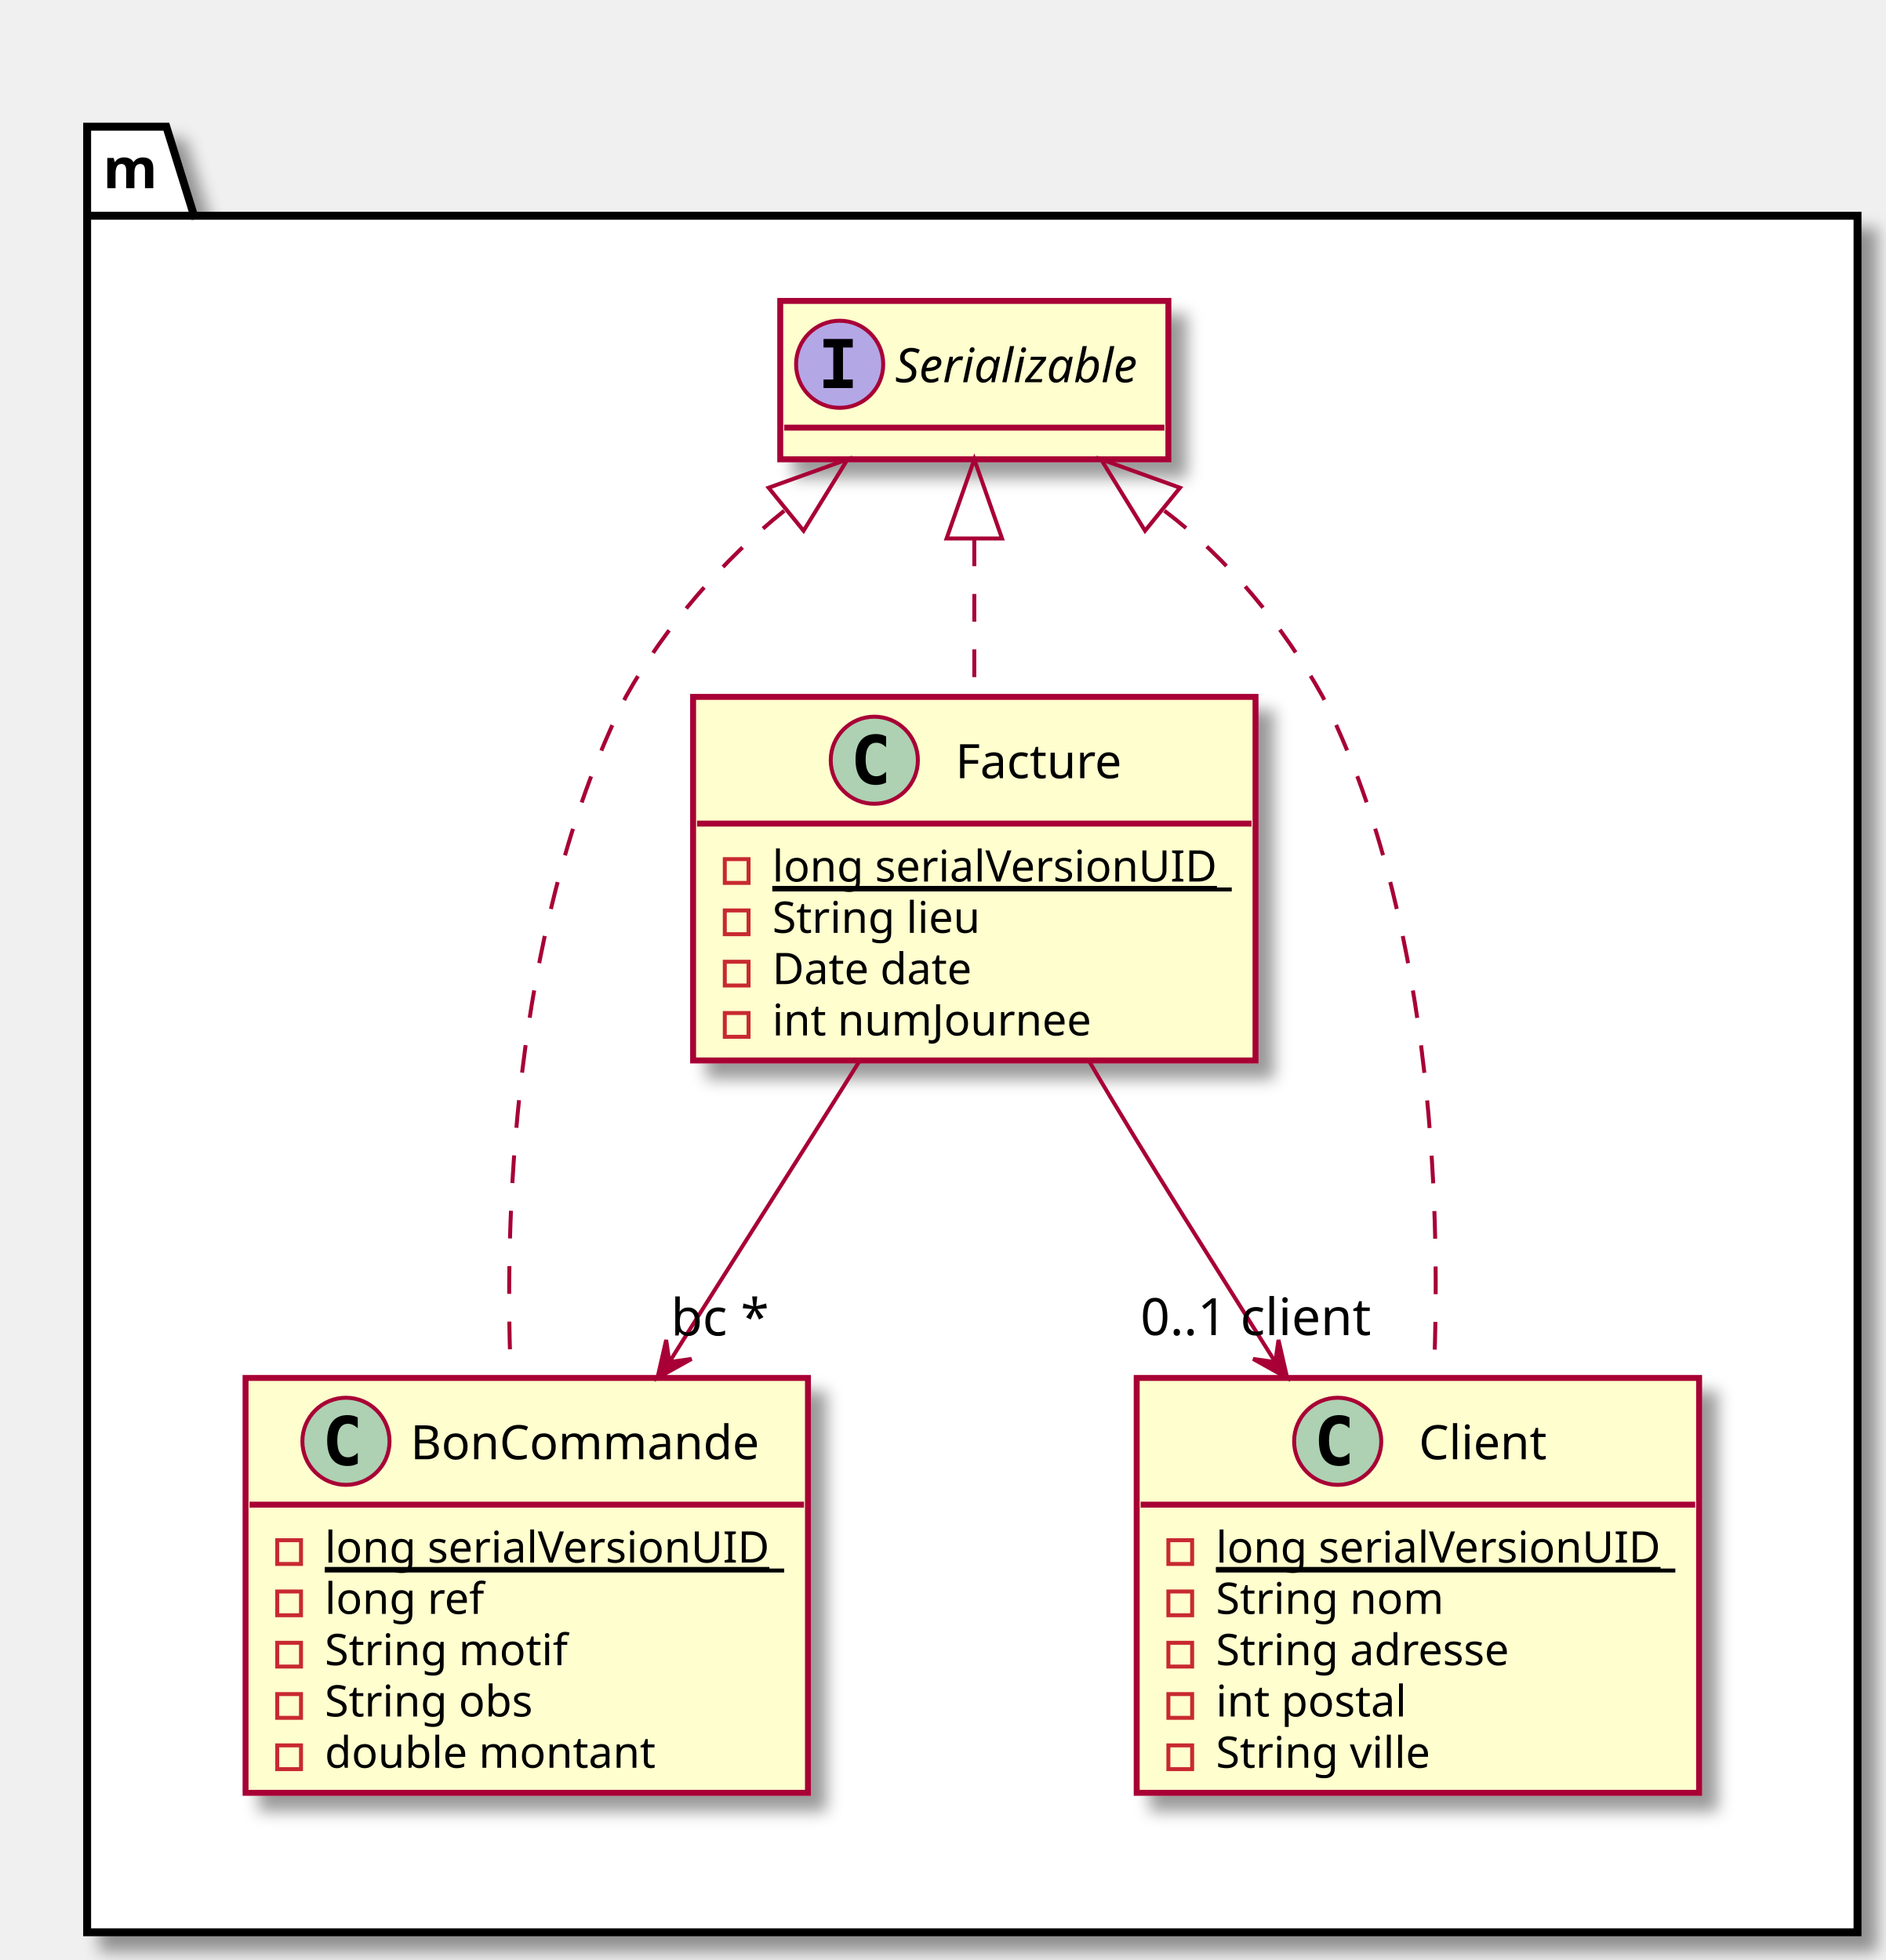
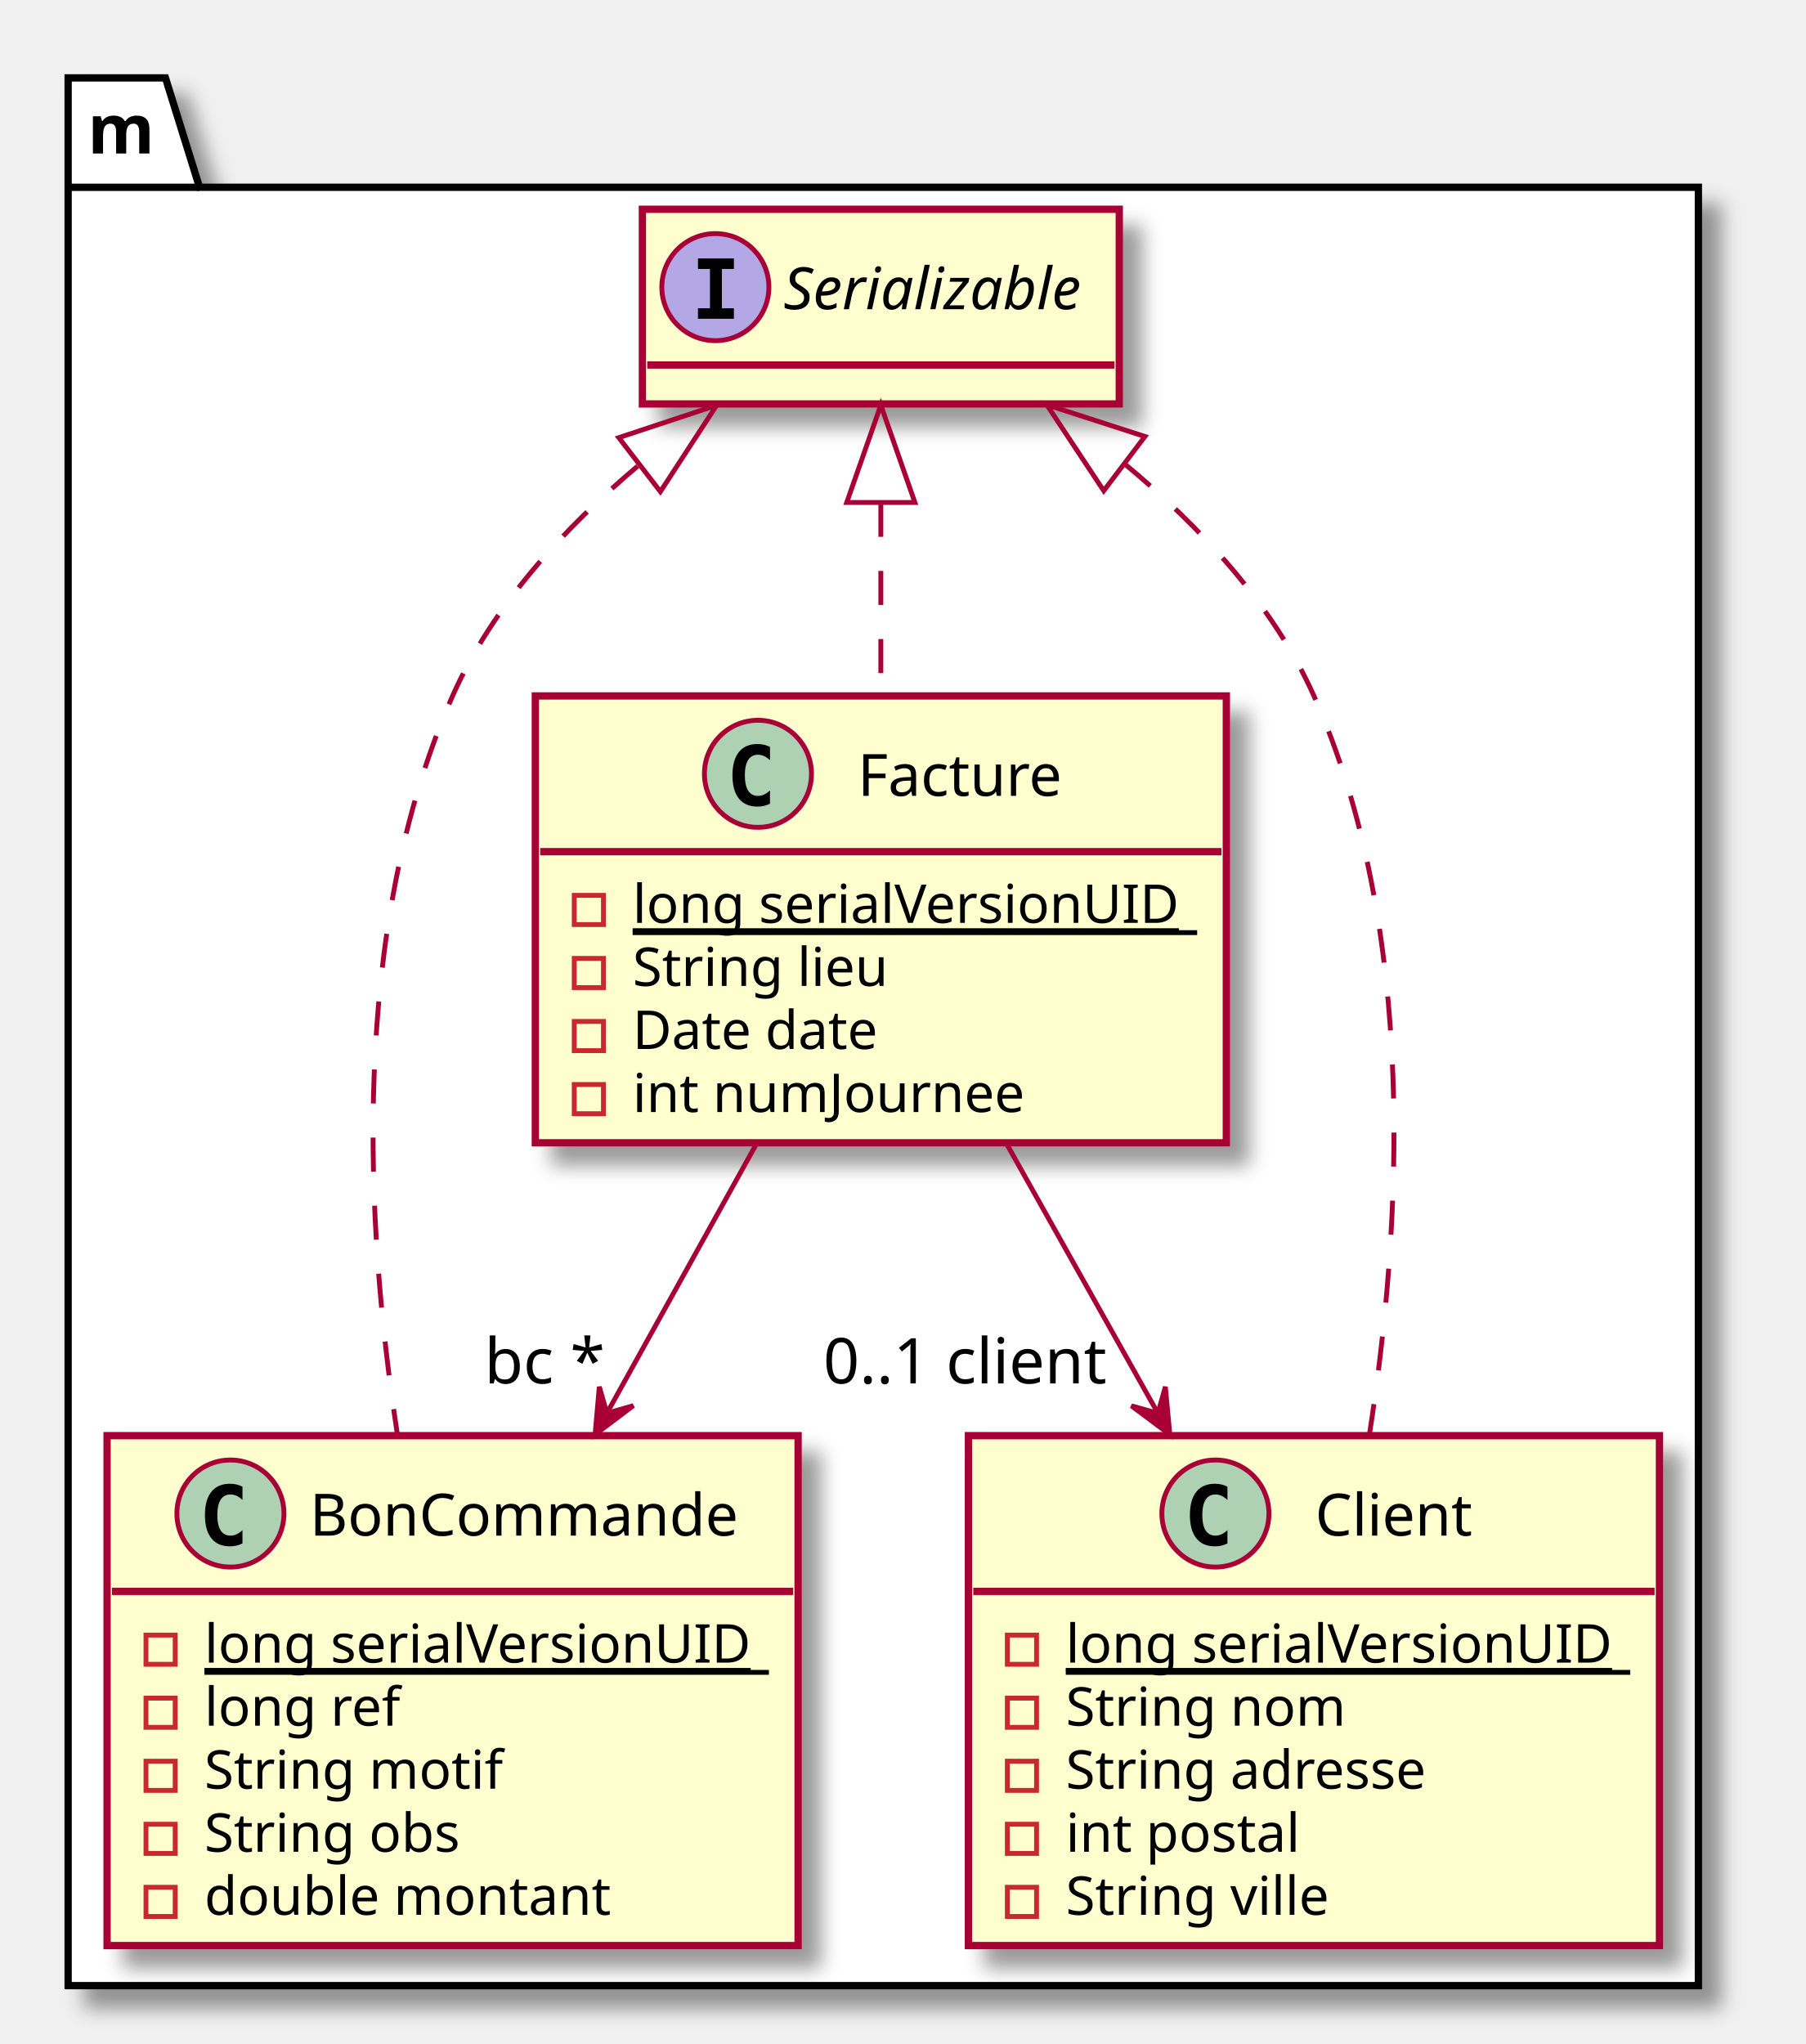
- <svg xmlns="http://www.w3.org/2000/svg" height="495px" style="width:476px;height:495px;" version="1.1" viewBox="0 0 476 495" width="476px">
+ <svg xmlns="http://www.w3.org/2000/svg" contentScriptType="application/ecmascript" contentStyleType="text/css" height="420px" preserveAspectRatio="none" style="width:371px;height:420px;" version="1.1" viewBox="0 0 371 420" width="371px" zoomAndPan="magnify">
  <defs>
-     <filter height="300%" id="f1" width="300%" x="-1" y="-1">
+     <filter height="300%" id="f4ys2nlggj8x3" width="300%" x="-1" y="-1">
      <feGaussianBlur result="blurOut" stdDeviation="2.0" />
      <feColorMatrix in="blurOut" result="blurOut2" type="matrix" values="0 0 0 0 0 0 0 0 0 0 0 0 0 0 0 0 0 0 .4 0" />
      <feOffset dx="4.0" dy="4.0" in="blurOut2" result="blurOut3" />
      <feBlend in="SourceGraphic" in2="blurOut3" mode="normal" />
    </filter>
  </defs>
  <g>
-     <polygon fill="#FFFFFF" filter="url(#f1)" points="22,32,42,32,49,54.488,469,54.488,469,488,22,488,22,32" style="stroke: #000000; stroke-width: 2.0;" />
-     <line style="stroke: #000000; stroke-width: 2.0;" x1="22" x2="49" y1="54.488" y2="54.488" />
-     <text fill="#000000" font-family="sans-serif" font-size="14" font-weight="bold" lengthAdjust="spacingAndGlyphs" textLength="14" x="26" y="47.535">m</text>
-     <rect fill="#FEFECE" filter="url(#f1)" height="104.775" style="stroke: #A80036; stroke-width: 1.5;" width="142" x="62" y="348" />
-     <ellipse cx="87.35" cy="364" fill="#ADD1B2" rx="11" ry="11" style="stroke: #A80036; stroke-width: 1.0;" />
-     <path d="M90.323,369.643 Q89.742,369.942 89.103,370.091 Q88.464,370.241 87.758,370.241 Q85.251,370.241 83.931,368.589 Q82.612,366.937 82.612,363.816 Q82.612,360.687 83.931,359.035 Q85.251,357.383 87.758,357.383 Q88.464,357.383 89.111,357.532 Q89.759,357.682 90.323,357.981 L90.323,360.703 Q89.692,360.122 89.099,359.852 Q88.505,359.582 87.874,359.582 Q86.53,359.582 85.845,360.649 Q85.16,361.716 85.16,363.816 Q85.16,365.908 85.845,366.974 Q86.53,368.041 87.874,368.041 Q88.505,368.041 89.099,367.771 Q89.692,367.502 90.323,366.92 Z " />
-     <text fill="#000000" font-family="sans-serif" font-size="12" lengthAdjust="spacingAndGlyphs" textLength="87" x="103.65" y="368.535">BonCommande</text>
-     <line style="stroke: #A80036; stroke-width: 1.5;" x1="63" x2="203" y1="380" y2="380" />
-     <rect fill="none" height="6" style="stroke: #C82930; stroke-width: 1.0;" width="6" x="70" y="388.978" />
-     <text fill="#000000" font-family="sans-serif" font-size="11" lengthAdjust="spacingAndGlyphs" text-decoration="underline" textLength="116" x="82" y="394.635">long serialVersionUID</text>
-     <line style="stroke: #000000; stroke-width: 1.0;" x1="82" x2="198" y1="396.635" y2="396.635" />
-     <rect fill="none" height="6" style="stroke: #C82930; stroke-width: 1.0;" width="6" x="70" y="401.933" />
-     <text fill="#000000" font-family="sans-serif" font-size="11" lengthAdjust="spacingAndGlyphs" textLength="42" x="82" y="407.59">long ref</text>
-     <rect fill="none" height="6" style="stroke: #C82930; stroke-width: 1.0;" width="6" x="70" y="414.888" />
-     <text fill="#000000" font-family="sans-serif" font-size="11" lengthAdjust="spacingAndGlyphs" textLength="63" x="82" y="420.545">String motif</text>
-     <rect fill="none" height="6" style="stroke: #C82930; stroke-width: 1.0;" width="6" x="70" y="427.843" />
-     <text fill="#000000" font-family="sans-serif" font-size="11" lengthAdjust="spacingAndGlyphs" textLength="55" x="82" y="433.5">String obs</text>
-     <rect fill="none" height="6" style="stroke: #C82930; stroke-width: 1.0;" width="6" x="70" y="440.798" />
-     <text fill="#000000" font-family="sans-serif" font-size="11" lengthAdjust="spacingAndGlyphs" textLength="85" x="82" y="446.455">double montant</text>
-     <rect fill="#FEFECE" filter="url(#f1)" height="40" style="stroke: #A80036; stroke-width: 1.5;" width="98" x="197" y="76" />
-     <ellipse cx="212" cy="92" fill="#B4A7E5" rx="11" ry="11" style="stroke: #A80036; stroke-width: 1.0;" />
-     <path d="M207.928,87.765 L207.928,85.607 L215.307,85.607 L215.307,87.765 L212.842,87.765 L212.842,95.842 L215.307,95.842 L215.307,98 L207.928,98 L207.928,95.842 L210.393,95.842 L210.393,87.765 Z " />
-     <text fill="#000000" font-family="sans-serif" font-size="12" font-style="italic" lengthAdjust="spacingAndGlyphs" textLength="66" x="226" y="96.535">Serializable</text>
-     <line style="stroke: #A80036; stroke-width: 1.5;" x1="198" x2="294" y1="108" y2="108" />
-     <rect fill="#FEFECE" filter="url(#f1)" height="91.82" style="stroke: #A80036; stroke-width: 1.5;" width="142" x="175" y="176" />
-     <ellipse cx="220.75" cy="192" fill="#ADD1B2" rx="11" ry="11" style="stroke: #A80036; stroke-width: 1.0;" />
-     <path d="M223.723,197.643 Q223.142,197.942 222.503,198.091 Q221.864,198.241 221.158,198.241 Q218.651,198.241 217.332,196.589 Q216.012,194.937 216.012,191.816 Q216.012,188.686 217.332,187.035 Q218.651,185.383 221.158,185.383 Q221.864,185.383 222.511,185.532 Q223.159,185.682 223.723,185.981 L223.723,188.703 Q223.092,188.122 222.499,187.852 Q221.905,187.583 221.274,187.583 Q219.93,187.583 219.245,188.649 Q218.56,189.716 218.56,191.816 Q218.56,193.908 219.245,194.974 Q219.93,196.041 221.274,196.041 Q221.905,196.041 222.499,195.771 Q223.092,195.501 223.723,194.92 Z " />
-     <text fill="#000000" font-family="sans-serif" font-size="12" lengthAdjust="spacingAndGlyphs" textLength="42" x="241.25" y="196.535">Facture</text>
-     <line style="stroke: #A80036; stroke-width: 1.5;" x1="176" x2="316" y1="208" y2="208" />
-     <rect fill="none" height="6" style="stroke: #C82930; stroke-width: 1.0;" width="6" x="183" y="216.977" />
-     <text fill="#000000" font-family="sans-serif" font-size="11" lengthAdjust="spacingAndGlyphs" text-decoration="underline" textLength="116" x="195" y="222.635">long serialVersionUID</text>
-     <line style="stroke: #000000; stroke-width: 1.0;" x1="195" x2="311" y1="224.635" y2="224.635" />
-     <rect fill="none" height="6" style="stroke: #C82930; stroke-width: 1.0;" width="6" x="183" y="229.933" />
-     <text fill="#000000" font-family="sans-serif" font-size="11" lengthAdjust="spacingAndGlyphs" textLength="54" x="195" y="235.59">String lieu</text>
-     <rect fill="none" height="6" style="stroke: #C82930; stroke-width: 1.0;" width="6" x="183" y="242.888" />
-     <text fill="#000000" font-family="sans-serif" font-size="11" lengthAdjust="spacingAndGlyphs" textLength="50" x="195" y="248.545">Date date</text>
-     <rect fill="none" height="6" style="stroke: #C82930; stroke-width: 1.0;" width="6" x="183" y="255.843" />
-     <text fill="#000000" font-family="sans-serif" font-size="11" lengthAdjust="spacingAndGlyphs" textLength="82" x="195" y="261.5">int numJournee</text>
-     <rect fill="#FEFECE" filter="url(#f1)" height="104.775" style="stroke: #A80036; stroke-width: 1.5;" width="142" x="287" y="348" />
-     <ellipse cx="337.75" cy="364" fill="#ADD1B2" rx="11" ry="11" style="stroke: #A80036; stroke-width: 1.0;" />
-     <path d="M340.723,369.643 Q340.142,369.942 339.503,370.091 Q338.864,370.241 338.158,370.241 Q335.651,370.241 334.332,368.589 Q333.012,366.937 333.012,363.816 Q333.012,360.687 334.332,359.035 Q335.651,357.383 338.158,357.383 Q338.864,357.383 339.511,357.532 Q340.159,357.682 340.723,357.981 L340.723,360.703 Q340.092,360.122 339.499,359.852 Q338.905,359.582 338.274,359.582 Q336.93,359.582 336.245,360.649 Q335.56,361.716 335.56,363.816 Q335.56,365.908 336.245,366.974 Q336.93,368.041 338.274,368.041 Q338.905,368.041 339.499,367.771 Q340.092,367.502 340.723,366.92 Z " />
-     <text fill="#000000" font-family="sans-serif" font-size="12" lengthAdjust="spacingAndGlyphs" textLength="32" x="358.25" y="368.535">Client</text>
-     <line style="stroke: #A80036; stroke-width: 1.5;" x1="288" x2="428" y1="380" y2="380" />
-     <rect fill="none" height="6" style="stroke: #C82930; stroke-width: 1.0;" width="6" x="295" y="388.978" />
-     <text fill="#000000" font-family="sans-serif" font-size="11" lengthAdjust="spacingAndGlyphs" text-decoration="underline" textLength="116" x="307" y="394.635">long serialVersionUID</text>
-     <line style="stroke: #000000; stroke-width: 1.0;" x1="307" x2="423" y1="396.635" y2="396.635" />
-     <rect fill="none" height="6" style="stroke: #C82930; stroke-width: 1.0;" width="6" x="295" y="401.933" />
-     <text fill="#000000" font-family="sans-serif" font-size="11" lengthAdjust="spacingAndGlyphs" textLength="59" x="307" y="407.59">String nom</text>
-     <rect fill="none" height="6" style="stroke: #C82930; stroke-width: 1.0;" width="6" x="295" y="414.888" />
-     <text fill="#000000" font-family="sans-serif" font-size="11" lengthAdjust="spacingAndGlyphs" textLength="77" x="307" y="420.545">String adresse</text>
-     <rect fill="none" height="6" style="stroke: #C82930; stroke-width: 1.0;" width="6" x="295" y="427.843" />
-     <text fill="#000000" font-family="sans-serif" font-size="11" lengthAdjust="spacingAndGlyphs" textLength="50" x="307" y="433.5">int postal</text>
-     <rect fill="none" height="6" style="stroke: #C82930; stroke-width: 1.0;" width="6" x="295" y="440.798" />
-     <text fill="#000000" font-family="sans-serif" font-size="11" lengthAdjust="spacingAndGlyphs" textLength="56" x="307" y="446.455">String ville</text>
-     <path d="M198,129 C183,141 168,158 158,176 C131,230 127,301 129,348 " fill="none" style="stroke: #A80036; stroke-width: 1.0; stroke-dasharray: 7.0,7.0;" />
-     <polygon fill="none" points="194.064,123.179,214,116,202.892,134.045,194.064,123.179" style="stroke: #A80036; stroke-width: 1.0;" />
-     <path d="M246,136 C246,149 246,163 246,176 " fill="none" style="stroke: #A80036; stroke-width: 1.0; stroke-dasharray: 7.0,7.0;" />
-     <polygon fill="none" points="239,136,246,116,253,136,239,136" style="stroke: #A80036; stroke-width: 1.0;" />
-     <path d="M294,129 C310,141 324,158 334,176 C361,230 364,301 362,348 " fill="none" style="stroke: #A80036; stroke-width: 1.0; stroke-dasharray: 7.0,7.0;" />
-     <polygon fill="none" points="289.108,134.045,278,116,297.936,123.179,289.108,134.045" style="stroke: #A80036; stroke-width: 1.0;" />
-     <path d="M217,268 C202,292 184,320 169,344 " fill="none" style="stroke: #A80036; stroke-width: 1.0;" />
-     <polygon fill="#A80036" points="166,348,174.6,343.2,169,344,168.2,338.4,166,348" style="stroke: #A80036; stroke-width: 1.0;" />
-     <text fill="#000000" font-family="sans-serif" font-size="13" lengthAdjust="spacingAndGlyphs" textLength="25" x="169.392" y="337.285">bc *</text>
-     <path d="M275,268 C289,292 307,320 322,344 " fill="none" style="stroke: #A80036; stroke-width: 1.0;" />
-     <polygon fill="#A80036" points="325,348,322.8,338.4,322,344,316.4,343.2,325,348" style="stroke: #A80036; stroke-width: 1.0;" />
-     <text fill="#000000" font-family="sans-serif" font-size="13" lengthAdjust="spacingAndGlyphs" textLength="63" x="287.949" y="337.177">0..1 client</text>
+     <polygon fill="#FFFFFF" filter="url(#f4ys2nlggj8x3)" points="14,16,34,16,41,38.488,349,38.488,349,408,14,408,14,16" style="stroke: #000000; stroke-width: 1.5;" />
+     <line style="stroke: #000000; stroke-width: 1.5;" x1="14" x2="41" y1="38.488" y2="38.488" />
+     <text fill="#000000" font-family="sans-serif" font-size="14" font-weight="bold" lengthAdjust="spacingAndGlyphs" textLength="14" x="18" y="31.535">m</text>
+     <rect fill="#FEFECE" filter="url(#f4ys2nlggj8x3)" height="104.775" id="BonCommande" style="stroke: #A80036; stroke-width: 1.5;" width="142" x="22" y="295" />
+     <ellipse cx="47.35" cy="311" fill="#ADD1B2" rx="11" ry="11" style="stroke: #A80036; stroke-width: 1.0;" />
+     <path d="M49.823,317.143 Q49.242,317.442 48.603,317.591 Q47.964,317.741 47.258,317.741 Q44.751,317.741 43.431,316.089 Q42.112,314.437 42.112,311.316 Q42.112,308.187 43.431,306.535 Q44.751,304.883 47.258,304.883 Q47.964,304.883 48.611,305.032 Q49.259,305.182 49.823,305.481 L49.823,308.203 Q49.192,307.622 48.599,307.352 Q48.005,307.082 47.374,307.082 Q46.03,307.082 45.345,308.149 Q44.66,309.216 44.66,311.316 Q44.66,313.408 45.345,314.474 Q46.03,315.541 47.374,315.541 Q48.005,315.541 48.599,315.271 Q49.192,315.002 49.823,314.42 Z " />
+     <text fill="#000000" font-family="sans-serif" font-size="12" lengthAdjust="spacingAndGlyphs" textLength="87" x="63.65" y="315.535">BonCommande</text>
+     <line style="stroke: #A80036; stroke-width: 1.5;" x1="23" x2="163" y1="327" y2="327" />
+     <rect fill="none" height="6" style="stroke: #C82930; stroke-width: 1.0;" width="6" x="30" y="335.978" />
+     <text fill="#000000" font-family="sans-serif" font-size="11" lengthAdjust="spacingAndGlyphs" text-decoration="underline" textLength="116" x="42" y="341.635">long serialVersionUID</text>
+     <line style="stroke: #000000; stroke-width: 1.0;" x1="42" x2="158" y1="343.635" y2="343.635" />
+     <rect fill="none" height="6" style="stroke: #C82930; stroke-width: 1.0;" width="6" x="30" y="348.933" />
+     <text fill="#000000" font-family="sans-serif" font-size="11" lengthAdjust="spacingAndGlyphs" textLength="42" x="42" y="354.59">long ref</text>
+     <rect fill="none" height="6" style="stroke: #C82930; stroke-width: 1.0;" width="6" x="30" y="361.888" />
+     <text fill="#000000" font-family="sans-serif" font-size="11" lengthAdjust="spacingAndGlyphs" textLength="63" x="42" y="367.545">String motif</text>
+     <rect fill="none" height="6" style="stroke: #C82930; stroke-width: 1.0;" width="6" x="30" y="374.843" />
+     <text fill="#000000" font-family="sans-serif" font-size="11" lengthAdjust="spacingAndGlyphs" textLength="55" x="42" y="380.5">String obs</text>
+     <rect fill="none" height="6" style="stroke: #C82930; stroke-width: 1.0;" width="6" x="30" y="387.798" />
+     <text fill="#000000" font-family="sans-serif" font-size="11" lengthAdjust="spacingAndGlyphs" textLength="85" x="42" y="393.455">double montant</text>
+     <rect fill="#FEFECE" filter="url(#f4ys2nlggj8x3)" height="40" id="Serializable" style="stroke: #A80036; stroke-width: 1.5;" width="98" x="132" y="43" />
+     <ellipse cx="147" cy="59" fill="#B4A7E5" rx="11" ry="11" style="stroke: #A80036; stroke-width: 1.0;" />
+     <path d="M143.428,55.265 L143.428,53.107 L150.807,53.107 L150.807,55.265 L148.342,55.265 L148.342,63.342 L150.807,63.342 L150.807,65.5 L143.428,65.5 L143.428,63.342 L145.893,63.342 L145.893,55.265 Z " />
+     <text fill="#000000" font-family="sans-serif" font-size="12" font-style="italic" lengthAdjust="spacingAndGlyphs" textLength="66" x="161" y="63.535">Serializable</text>
+     <line style="stroke: #A80036; stroke-width: 1.5;" x1="133" x2="229" y1="75" y2="75" />
+     <rect fill="#FEFECE" filter="url(#f4ys2nlggj8x3)" height="91.82" id="Facture" style="stroke: #A80036; stroke-width: 1.5;" width="142" x="110" y="143" />
+     <ellipse cx="155.75" cy="159" fill="#ADD1B2" rx="11" ry="11" style="stroke: #A80036; stroke-width: 1.0;" />
+     <path d="M158.223,165.143 Q157.642,165.442 157.003,165.591 Q156.364,165.741 155.658,165.741 Q153.151,165.741 151.832,164.089 Q150.512,162.437 150.512,159.316 Q150.512,156.186 151.832,154.535 Q153.151,152.883 155.658,152.883 Q156.364,152.883 157.011,153.032 Q157.659,153.182 158.223,153.481 L158.223,156.203 Q157.592,155.622 156.999,155.352 Q156.405,155.083 155.774,155.083 Q154.43,155.083 153.745,156.149 Q153.06,157.216 153.06,159.316 Q153.06,161.408 153.745,162.474 Q154.43,163.541 155.774,163.541 Q156.405,163.541 156.999,163.271 Q157.592,163.001 158.223,162.42 Z " />
+     <text fill="#000000" font-family="sans-serif" font-size="12" lengthAdjust="spacingAndGlyphs" textLength="42" x="176.25" y="163.535">Facture</text>
+     <line style="stroke: #A80036; stroke-width: 1.5;" x1="111" x2="251" y1="175" y2="175" />
+     <rect fill="none" height="6" style="stroke: #C82930; stroke-width: 1.0;" width="6" x="118" y="183.977" />
+     <text fill="#000000" font-family="sans-serif" font-size="11" lengthAdjust="spacingAndGlyphs" text-decoration="underline" textLength="116" x="130" y="189.635">long serialVersionUID</text>
+     <line style="stroke: #000000; stroke-width: 1.0;" x1="130" x2="246" y1="191.635" y2="191.635" />
+     <rect fill="none" height="6" style="stroke: #C82930; stroke-width: 1.0;" width="6" x="118" y="196.933" />
+     <text fill="#000000" font-family="sans-serif" font-size="11" lengthAdjust="spacingAndGlyphs" textLength="54" x="130" y="202.59">String lieu</text>
+     <rect fill="none" height="6" style="stroke: #C82930; stroke-width: 1.0;" width="6" x="118" y="209.888" />
+     <text fill="#000000" font-family="sans-serif" font-size="11" lengthAdjust="spacingAndGlyphs" textLength="50" x="130" y="215.545">Date date</text>
+     <rect fill="none" height="6" style="stroke: #C82930; stroke-width: 1.0;" width="6" x="118" y="222.843" />
+     <text fill="#000000" font-family="sans-serif" font-size="11" lengthAdjust="spacingAndGlyphs" textLength="82" x="130" y="228.5">int numJournee</text>
+     <rect fill="#FEFECE" filter="url(#f4ys2nlggj8x3)" height="104.775" id="Client" style="stroke: #A80036; stroke-width: 1.5;" width="142" x="199" y="295" />
+     <ellipse cx="249.75" cy="311" fill="#ADD1B2" rx="11" ry="11" style="stroke: #A80036; stroke-width: 1.0;" />
+     <path d="M252.223,317.143 Q251.642,317.442 251.003,317.591 Q250.364,317.741 249.658,317.741 Q247.151,317.741 245.832,316.089 Q244.512,314.437 244.512,311.316 Q244.512,308.187 245.832,306.535 Q247.151,304.883 249.658,304.883 Q250.364,304.883 251.011,305.032 Q251.659,305.182 252.223,305.481 L252.223,308.203 Q251.592,307.622 250.999,307.352 Q250.405,307.082 249.774,307.082 Q248.43,307.082 247.745,308.149 Q247.06,309.216 247.06,311.316 Q247.06,313.408 247.745,314.474 Q248.43,315.541 249.774,315.541 Q250.405,315.541 250.999,315.271 Q251.592,315.002 252.223,314.42 Z " />
+     <text fill="#000000" font-family="sans-serif" font-size="12" lengthAdjust="spacingAndGlyphs" textLength="32" x="270.25" y="315.535">Client</text>
+     <line style="stroke: #A80036; stroke-width: 1.5;" x1="200" x2="340" y1="327" y2="327" />
+     <rect fill="none" height="6" style="stroke: #C82930; stroke-width: 1.0;" width="6" x="207" y="335.978" />
+     <text fill="#000000" font-family="sans-serif" font-size="11" lengthAdjust="spacingAndGlyphs" text-decoration="underline" textLength="116" x="219" y="341.635">long serialVersionUID</text>
+     <line style="stroke: #000000; stroke-width: 1.0;" x1="219" x2="335" y1="343.635" y2="343.635" />
+     <rect fill="none" height="6" style="stroke: #C82930; stroke-width: 1.0;" width="6" x="207" y="348.933" />
+     <text fill="#000000" font-family="sans-serif" font-size="11" lengthAdjust="spacingAndGlyphs" textLength="59" x="219" y="354.59">String nom</text>
+     <rect fill="none" height="6" style="stroke: #C82930; stroke-width: 1.0;" width="6" x="207" y="361.888" />
+     <text fill="#000000" font-family="sans-serif" font-size="11" lengthAdjust="spacingAndGlyphs" textLength="77" x="219" y="367.545">String adresse</text>
+     <rect fill="none" height="6" style="stroke: #C82930; stroke-width: 1.0;" width="6" x="207" y="374.843" />
+     <text fill="#000000" font-family="sans-serif" font-size="11" lengthAdjust="spacingAndGlyphs" textLength="50" x="219" y="380.5">int postal</text>
+     <rect fill="none" height="6" style="stroke: #C82930; stroke-width: 1.0;" width="6" x="207" y="387.798" />
+     <text fill="#000000" font-family="sans-serif" font-size="11" lengthAdjust="spacingAndGlyphs" textLength="56" x="219" y="393.455">String ville</text>
+     <path d="M131.017,95.787 C115.901,108.542 101.159,124.557 93,143 C71.743,191.053 75.064,251.895 81.65,294.677 " fill="none" id="Serializable-BonCommande" style="stroke: #A80036; stroke-width: 1.0; stroke-dasharray: 7.0,7.0;" />
+     <polygon fill="none" points="127.155,89.926,147.271,83.265,135.699,101.016,127.155,89.926" style="stroke: #A80036; stroke-width: 1.0;" />
+     <path d="M181,103.312 C181,115.927 181,129.942 181,142.922 " fill="none" id="Serializable-Facture" style="stroke: #A80036; stroke-width: 1.0; stroke-dasharray: 7.0,7.0;" />
+     <polygon fill="none" points="174,103.244,181,83.244,188,103.244,174,103.244" style="stroke: #A80036; stroke-width: 1.0;" />
+     <path d="M231.052,95.276 C246.508,108.088 261.651,124.268 270,143 C291.392,190.993 288.05,251.844 281.422,294.645 " fill="none" id="Serializable-Client" style="stroke: #A80036; stroke-width: 1.0; stroke-dasharray: 7.0,7.0;" />
+     <polygon fill="none" points="226.807,100.842,215.103,83.178,235.268,89.688,226.807,100.842" style="stroke: #A80036; stroke-width: 1.0;" />
+     <path d="M155.31,235.271 C145.769,252.455 134.831,272.157 124.809,290.208 " fill="none" id="Facture-BonCommande" style="stroke: #A80036; stroke-width: 1.0;" />
+     <polygon fill="#A80036" points="122.282,294.76,130.148,288.833,124.709,290.388,123.153,284.949,122.282,294.76" style="stroke: #A80036; stroke-width: 1.0;" />
+     <text fill="#000000" font-family="sans-serif" font-size="13" lengthAdjust="spacingAndGlyphs" textLength="25" x="99.537" y="284.269">bc *</text>
+     <path d="M206.982,235.271 C216.631,252.455 227.694,272.157 237.83,290.208 " fill="none" id="Facture-Client" style="stroke: #A80036; stroke-width: 1.0;" />
+     <polygon fill="#A80036" points="240.386,294.76,239.467,284.954,237.937,290.4,232.491,288.871,240.386,294.76" style="stroke: #A80036; stroke-width: 1.0;" />
+     <text fill="#000000" font-family="sans-serif" font-size="13" lengthAdjust="spacingAndGlyphs" textLength="63" x="169.173" y="284.269">0..1 client</text>
  </g>
</svg>
